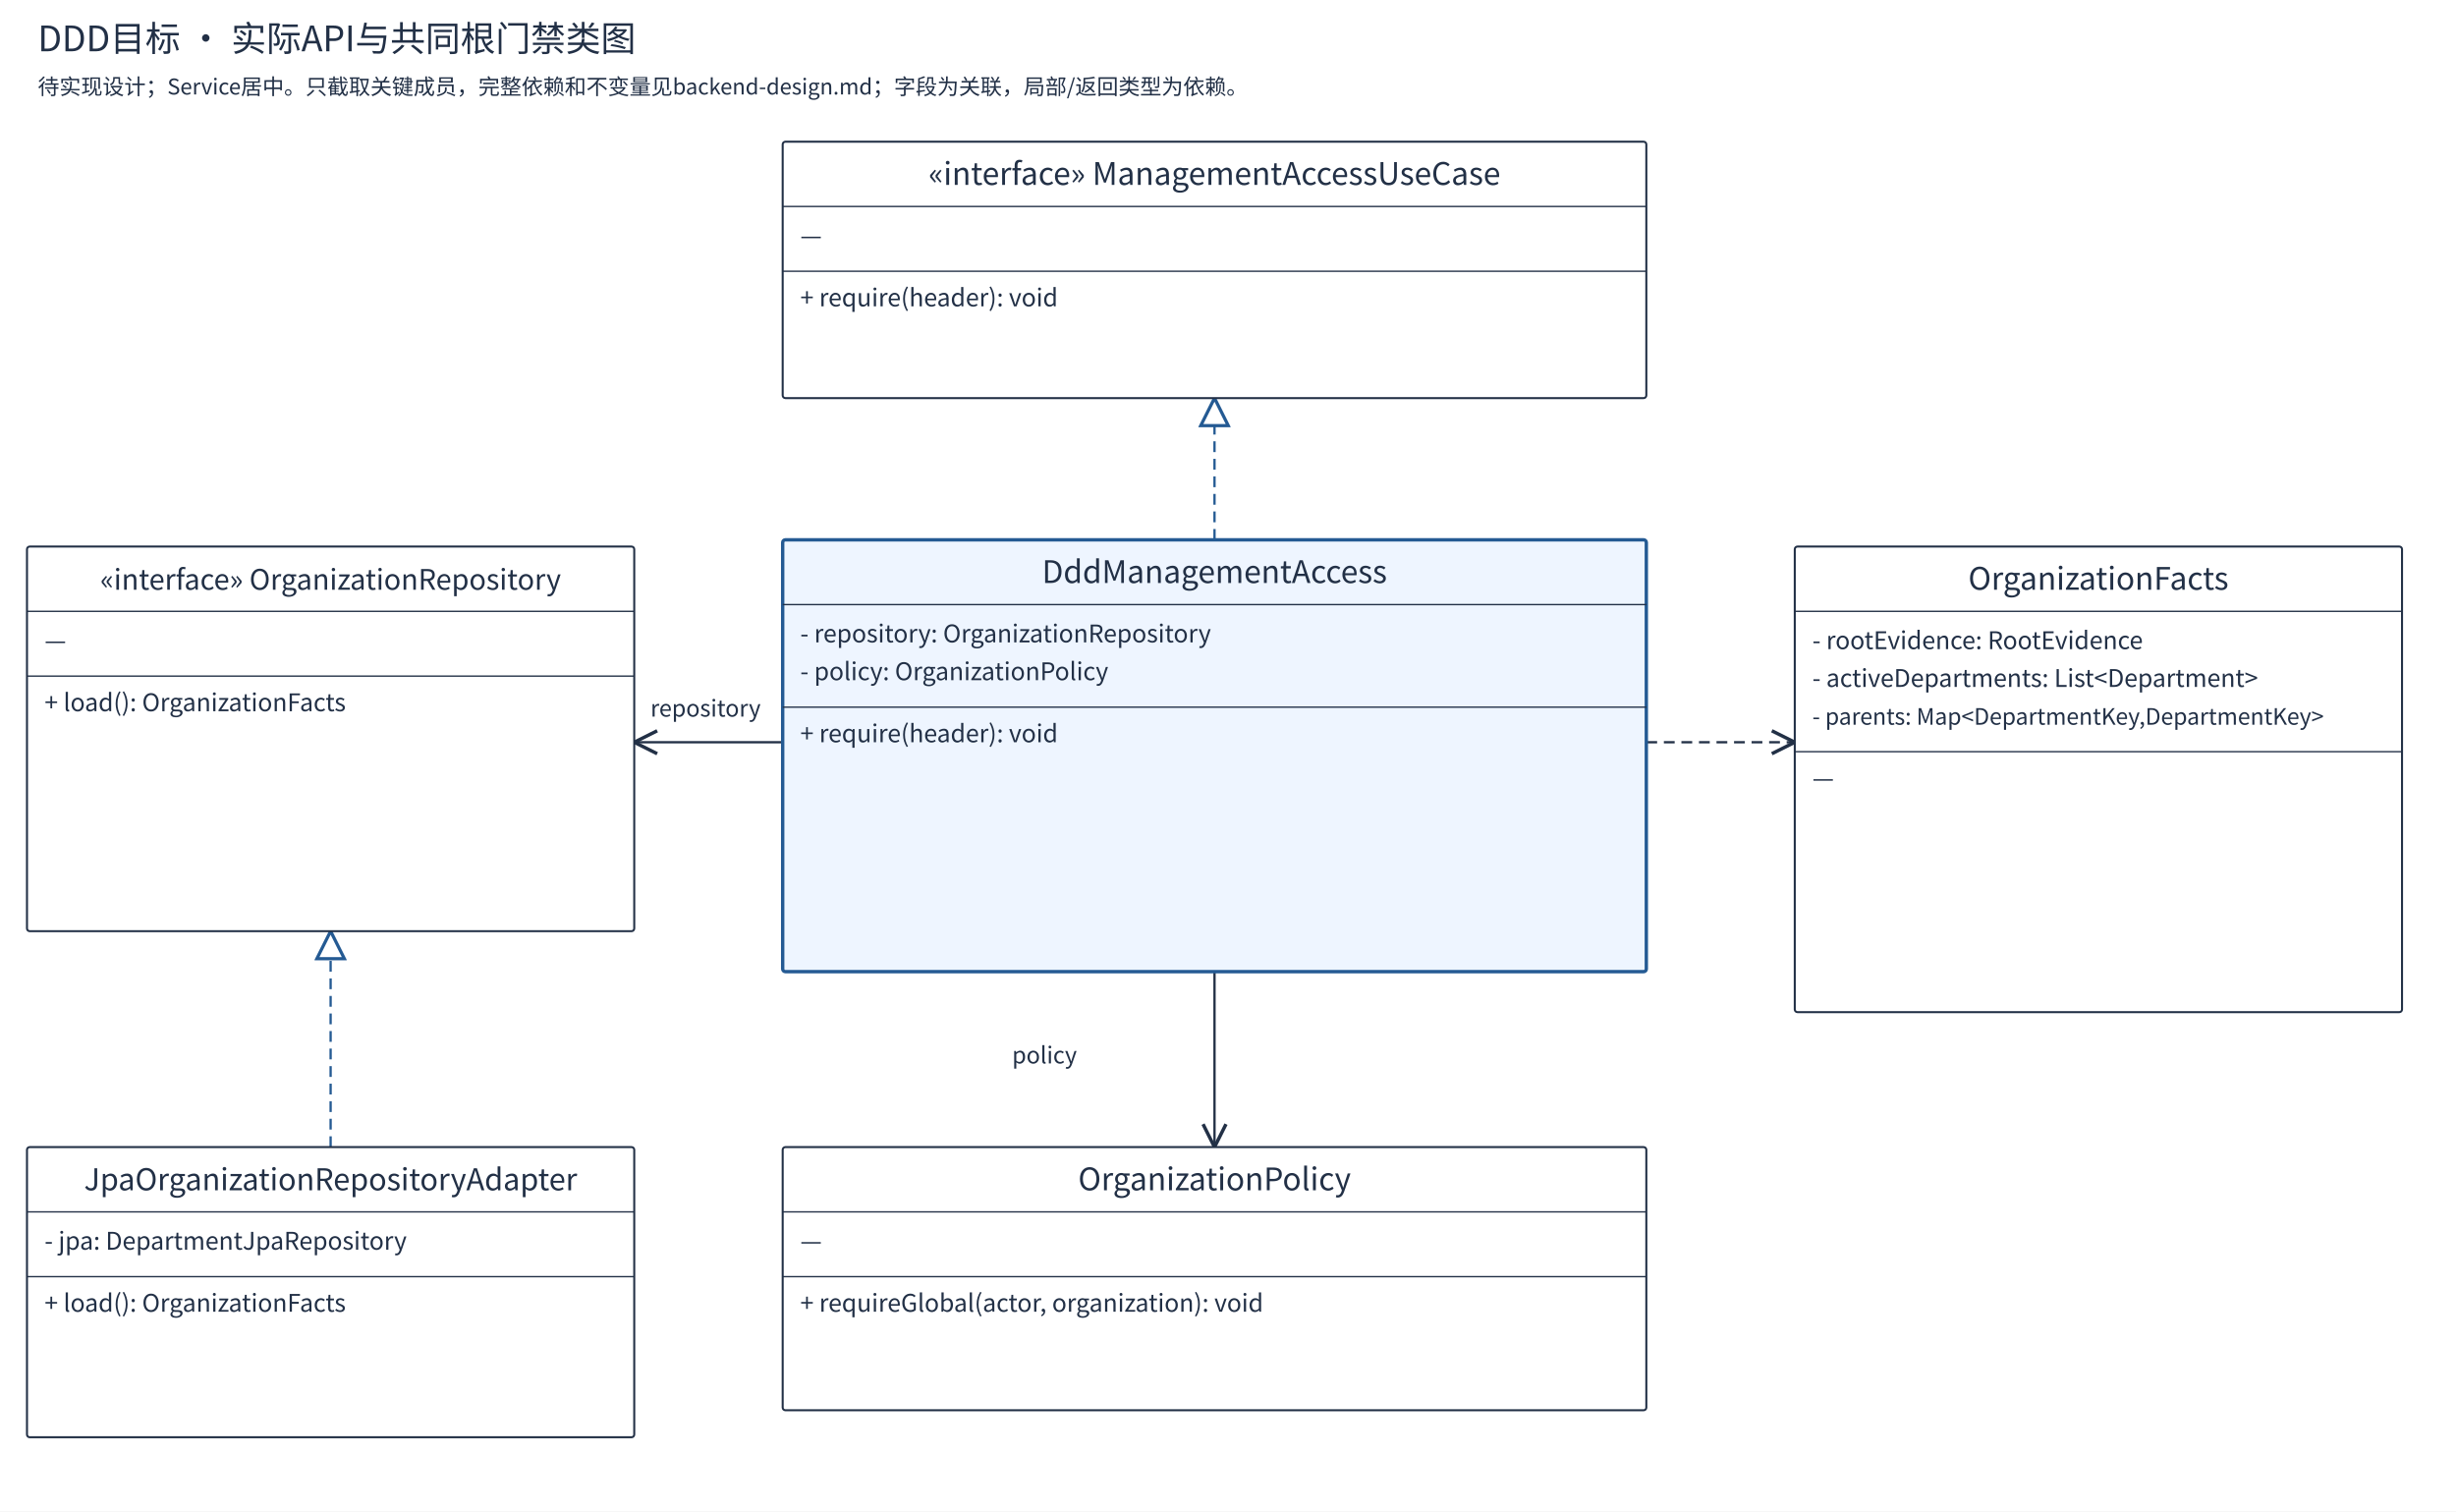
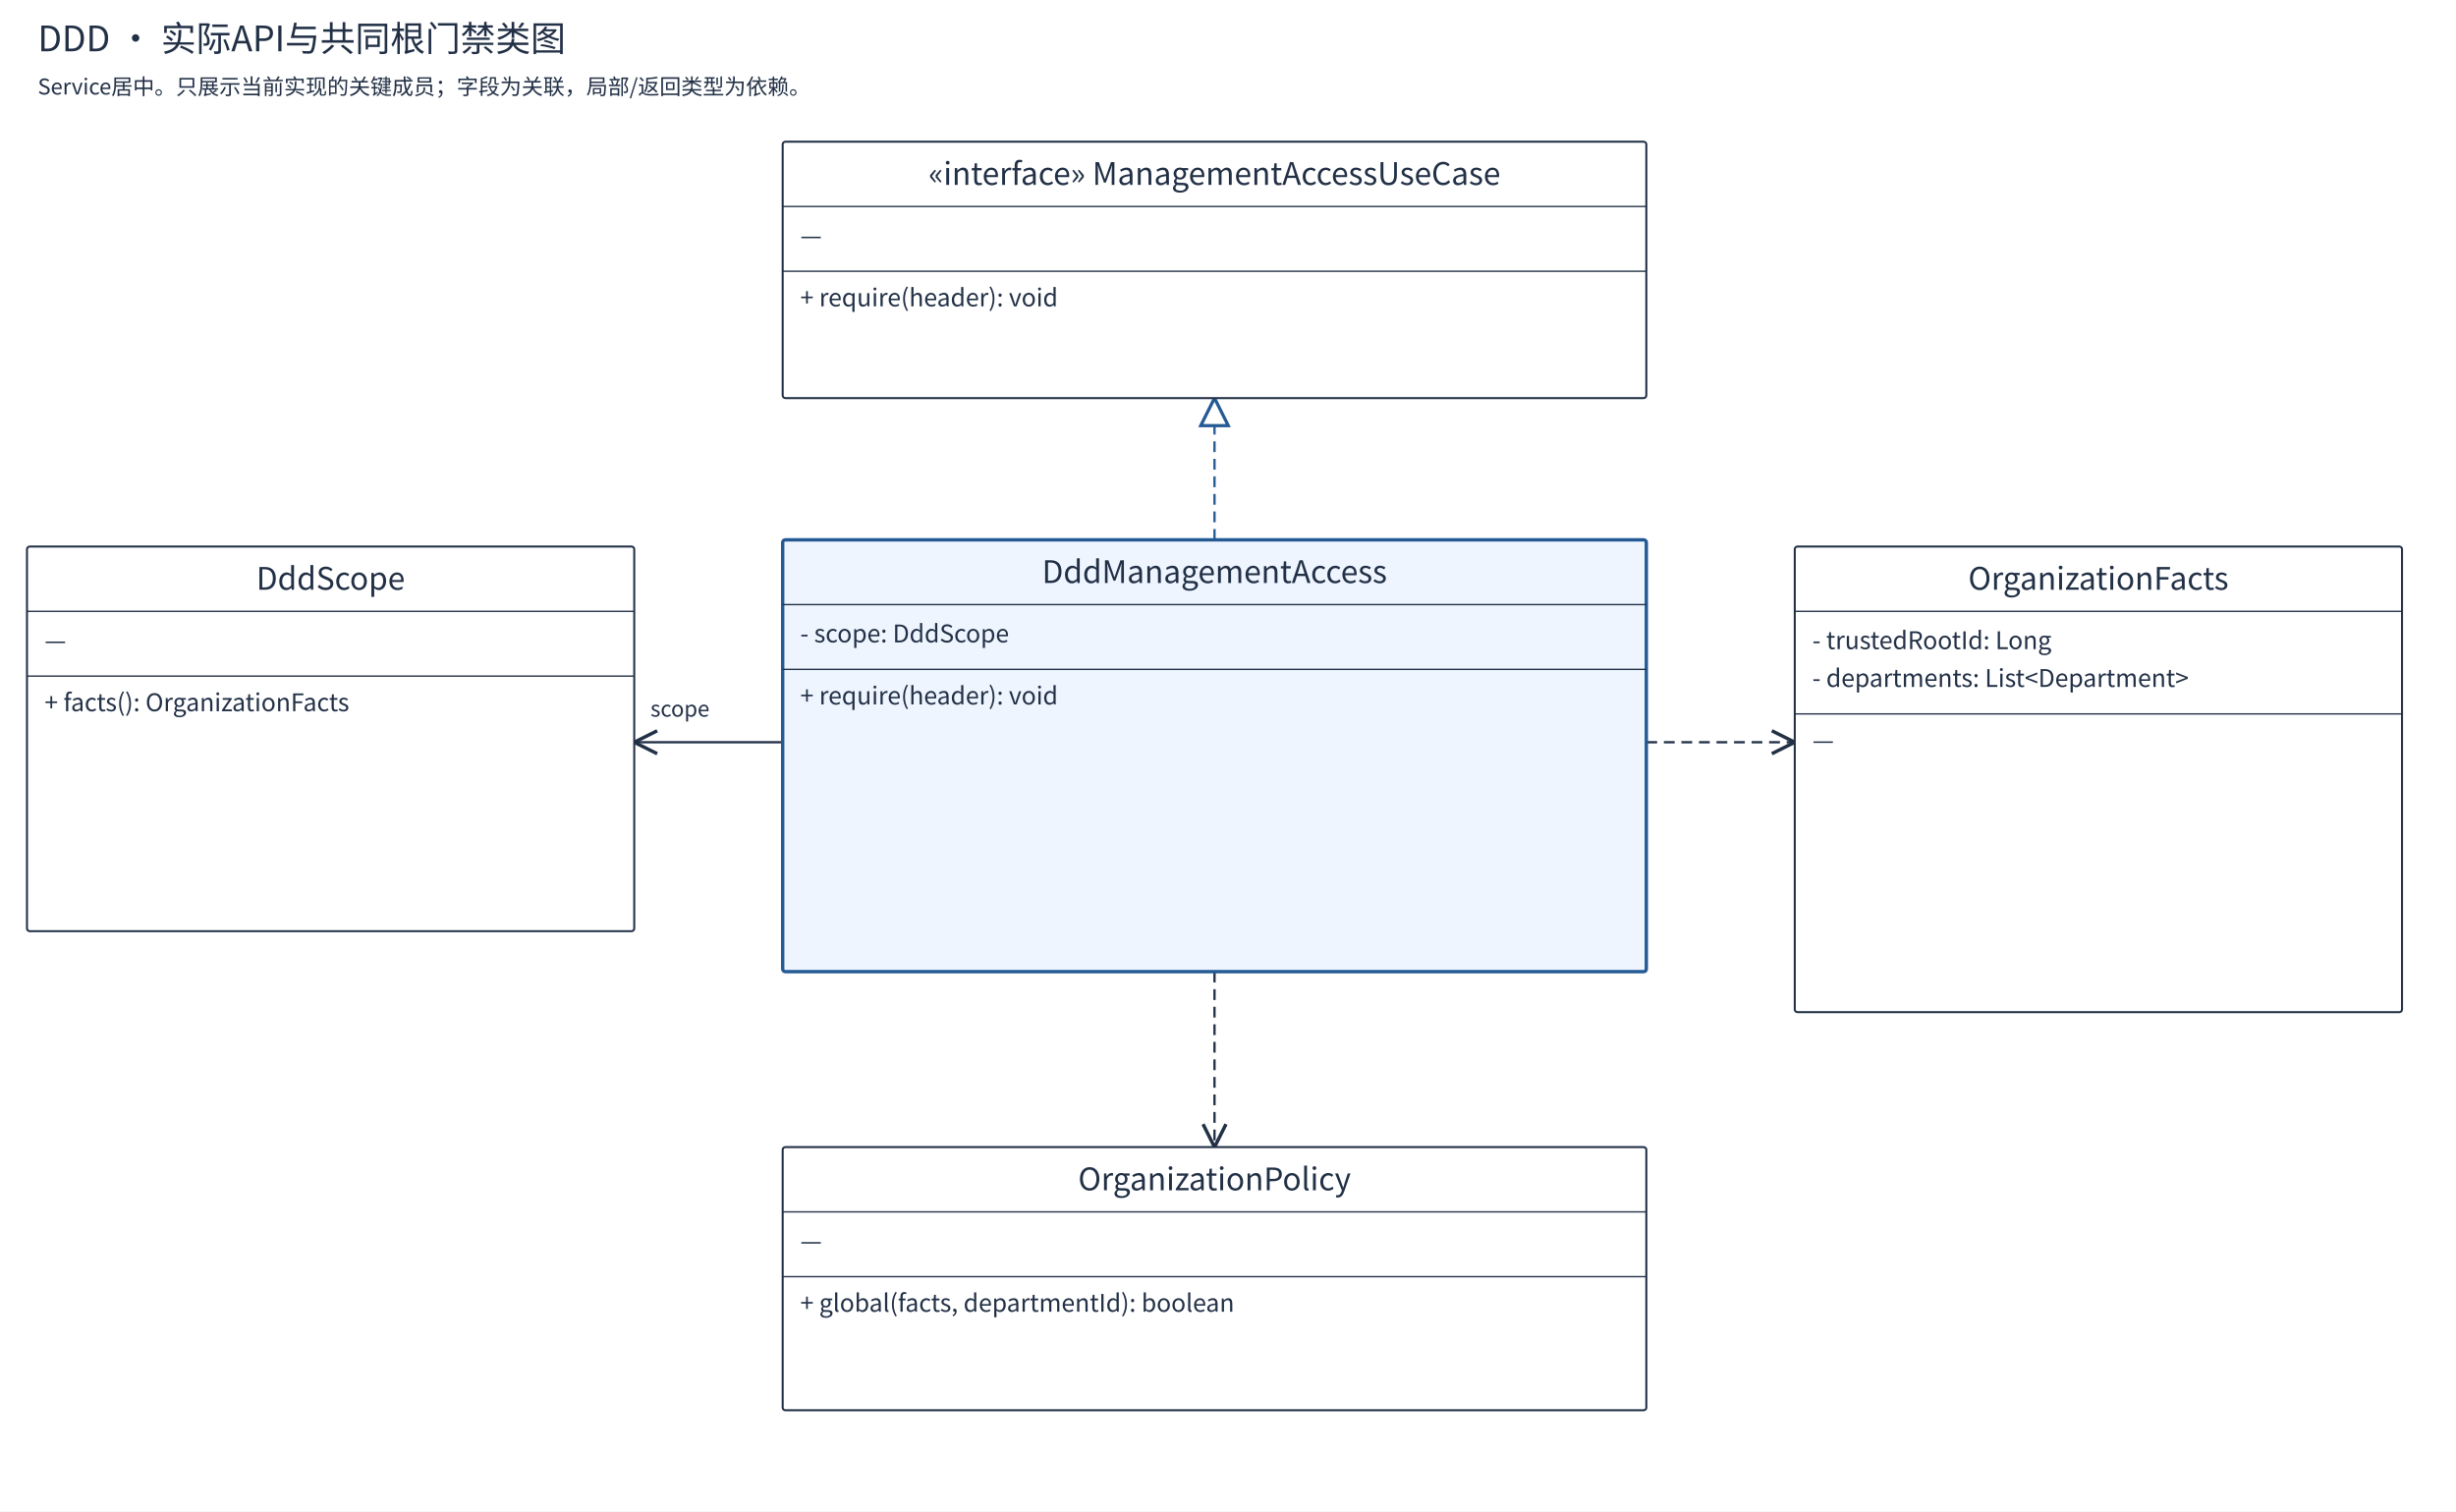
<svg xmlns="http://www.w3.org/2000/svg" width="1820" height="1120" viewBox="0 0 1820 1120">
  <defs>
    <marker id="open" markerWidth="12" markerHeight="12" refX="11" refY="6" orient="auto">
      <path d="M1,1 L11,6 L1,11" fill="none" stroke="#223046" stroke-width="1.5" />
    </marker>
    <marker id="triangle" markerWidth="14" markerHeight="14" refX="13" refY="7" orient="auto">
      <path d="M1,1 L13,7 L1,13 Z" fill="white" stroke="#245a93" stroke-width="1.4" />
    </marker>
    <marker id="filled" markerWidth="12" markerHeight="12" refX="11" refY="6" orient="auto">
      <path d="M1,1 L11,6 L1,11 Z" fill="#223046" />
    </marker>
  </defs>
  <rect width="100%" height="100%" fill="white" />
  <g font-family="Microsoft YaHei,Noto Sans CJK SC,Arial,sans-serif">
-     <text x="28" y="38" font-size="26" text-anchor="start" fill="#223046">DDD目标 · 实际API与共同根门禁类图</text>
-     <text x="28" y="70" font-size="16" text-anchor="start" fill="#223046">待实现设计；Service居中。只截取关键成员，完整依赖和不变量见backend-design.md；字段为关联，局部/返回类型为依赖。</text>
+     <text x="28" y="38" font-size="26" text-anchor="start" fill="#223046">DDD · 实际API与共同根门禁类图</text>
+     <text x="28" y="70" font-size="16" text-anchor="start" fill="#223046">Service居中。只展示当前实现的关键成员；字段为关联，局部/返回类型为依赖。</text>
    <polyline points="900,400 900,295" fill="none" stroke="#245a93" stroke-width="1.7" stroke-dasharray="8 5" marker-end="url(#triangle)" />
    <polyline points="580,550 470,550" fill="none" stroke="#223046" stroke-width="1.7" marker-end="url(#open)" />
-     <text x="482" y="531" font-size="17" text-anchor="start" fill="#223046">repository</text>
+     <text x="482" y="531" font-size="16" text-anchor="start" fill="#223046">scope</text>
    <polyline points="1220,550 1330,550" fill="none" stroke="#223046" stroke-width="1.7" stroke-dasharray="8 5" marker-end="url(#open)" />
-     <polyline points="900,720 900,850" fill="none" stroke="#223046" stroke-width="1.7" marker-end="url(#open)" />
-     <text x="750" y="788" font-size="17" text-anchor="start" fill="#223046">policy</text>
-     <polyline points="245,850 245,690" fill="none" stroke="#245a93" stroke-width="1.7" stroke-dasharray="8 5" marker-end="url(#triangle)" />
+     <polyline points="900,720 900,850" fill="none" stroke="#223046" stroke-width="1.7" stroke-dasharray="8 5" marker-end="url(#open)" />
    <rect x="580" y="400" width="640" height="320" rx="2" fill="#eef5ff" stroke="#245a93" stroke-width="2.5" />
-     <path d="M580,448H1220 M580,524H1220" stroke="#223046" />
+     <path d="M580,448H1220 M580,496H1220" stroke="#223046" />
    <text x="900" y="432" font-size="23" text-anchor="middle" fill="#223046">DddManagementAccess</text>
-     <text x="593" y="476" font-size="18" text-anchor="start" fill="#223046">- repository: OrganizationRepository</text>
-     <text x="593" y="504" font-size="18" text-anchor="start" fill="#223046">- policy: OrganizationPolicy</text>
-     <text x="593" y="550" font-size="18" text-anchor="start" fill="#223046">+ require(header): void</text>
+     <text x="593" y="476" font-size="18" text-anchor="start" fill="#223046">- scope: DddScope</text>
+     <text x="593" y="522" font-size="18" text-anchor="start" fill="#223046">+ require(header): void</text>
    <rect x="580" y="105" width="640" height="190" rx="2" fill="white" stroke="#223046" stroke-width="1.5" />
    <path d="M580,153H1220 M580,201H1220" stroke="#223046" />
    <text x="900" y="137" font-size="23" text-anchor="middle" fill="#223046">«interface» ManagementAccessUseCase</text>
    <text x="593" y="181" font-size="18" text-anchor="start" fill="#223046">—</text>
    <text x="593" y="227" font-size="18" text-anchor="start" fill="#223046">+ require(header): void</text>
    <rect x="20" y="405" width="450" height="285" rx="2" fill="white" stroke="#223046" stroke-width="1.5" />
    <path d="M20,453H470 M20,501H470" stroke="#223046" />
-     <text x="245" y="437" font-size="20.937" text-anchor="middle" fill="#223046">«interface» OrganizationRepository</text>
+     <text x="245" y="437" font-size="23" text-anchor="middle" fill="#223046">DddScope</text>
    <text x="33" y="481" font-size="18" text-anchor="start" fill="#223046">—</text>
-     <text x="33" y="527" font-size="18" text-anchor="start" fill="#223046">+ load(): OrganizationFacts</text>
+     <text x="33" y="527" font-size="18" text-anchor="start" fill="#223046">+ facts(): OrganizationFacts</text>
    <rect x="1330" y="405" width="450" height="345" rx="2" fill="white" stroke="#223046" stroke-width="1.5" />
-     <path d="M1330,453H1780 M1330,557H1780" stroke="#223046" />
+     <path d="M1330,453H1780 M1330,529H1780" stroke="#223046" />
    <text x="1555" y="437" font-size="23" text-anchor="middle" fill="#223046">OrganizationFacts</text>
-     <text x="1343" y="481" font-size="18" text-anchor="start" fill="#223046">- rootEvidence: RootEvidence</text>
-     <text x="1343" y="509" font-size="18" text-anchor="start" fill="#223046">- activeDepartments: List&lt;Department&gt;</text>
-     <text x="1343" y="537" font-size="16.713" text-anchor="start" fill="#223046">- parents: Map&lt;DepartmentKey,DepartmentKey&gt;</text>
-     <text x="1343" y="583" font-size="18" text-anchor="start" fill="#223046">—</text>
+     <text x="1343" y="481" font-size="18" text-anchor="start" fill="#223046">- trustedRootId: Long</text>
+     <text x="1343" y="509" font-size="18" text-anchor="start" fill="#223046">- departments: List&lt;Department&gt;</text>
+     <text x="1343" y="555" font-size="18" text-anchor="start" fill="#223046">—</text>
    <rect x="580" y="850" width="640" height="195" rx="2" fill="white" stroke="#223046" stroke-width="1.5" />
    <path d="M580,898H1220 M580,946H1220" stroke="#223046" />
    <text x="900" y="882" font-size="23" text-anchor="middle" fill="#223046">OrganizationPolicy</text>
    <text x="593" y="926" font-size="18" text-anchor="start" fill="#223046">—</text>
-     <text x="593" y="972" font-size="18" text-anchor="start" fill="#223046">+ requireGlobal(actor, organization): void</text>
-     <rect x="20" y="850" width="450" height="215" rx="2" fill="white" stroke="#223046" stroke-width="1.5" />
-     <path d="M20,898H470 M20,946H470" stroke="#223046" />
-     <text x="245" y="882" font-size="22.246" text-anchor="middle" fill="#223046">JpaOrganizationRepositoryAdapter</text>
-     <text x="33" y="926" font-size="18" text-anchor="start" fill="#223046">- jpa: DepartmentJpaRepository</text>
-     <text x="33" y="972" font-size="18" text-anchor="start" fill="#223046">+ load(): OrganizationFacts</text>
+     <text x="593" y="972" font-size="18" text-anchor="start" fill="#223046">+ global(facts, departmentId): boolean</text>
  </g>
</svg>
